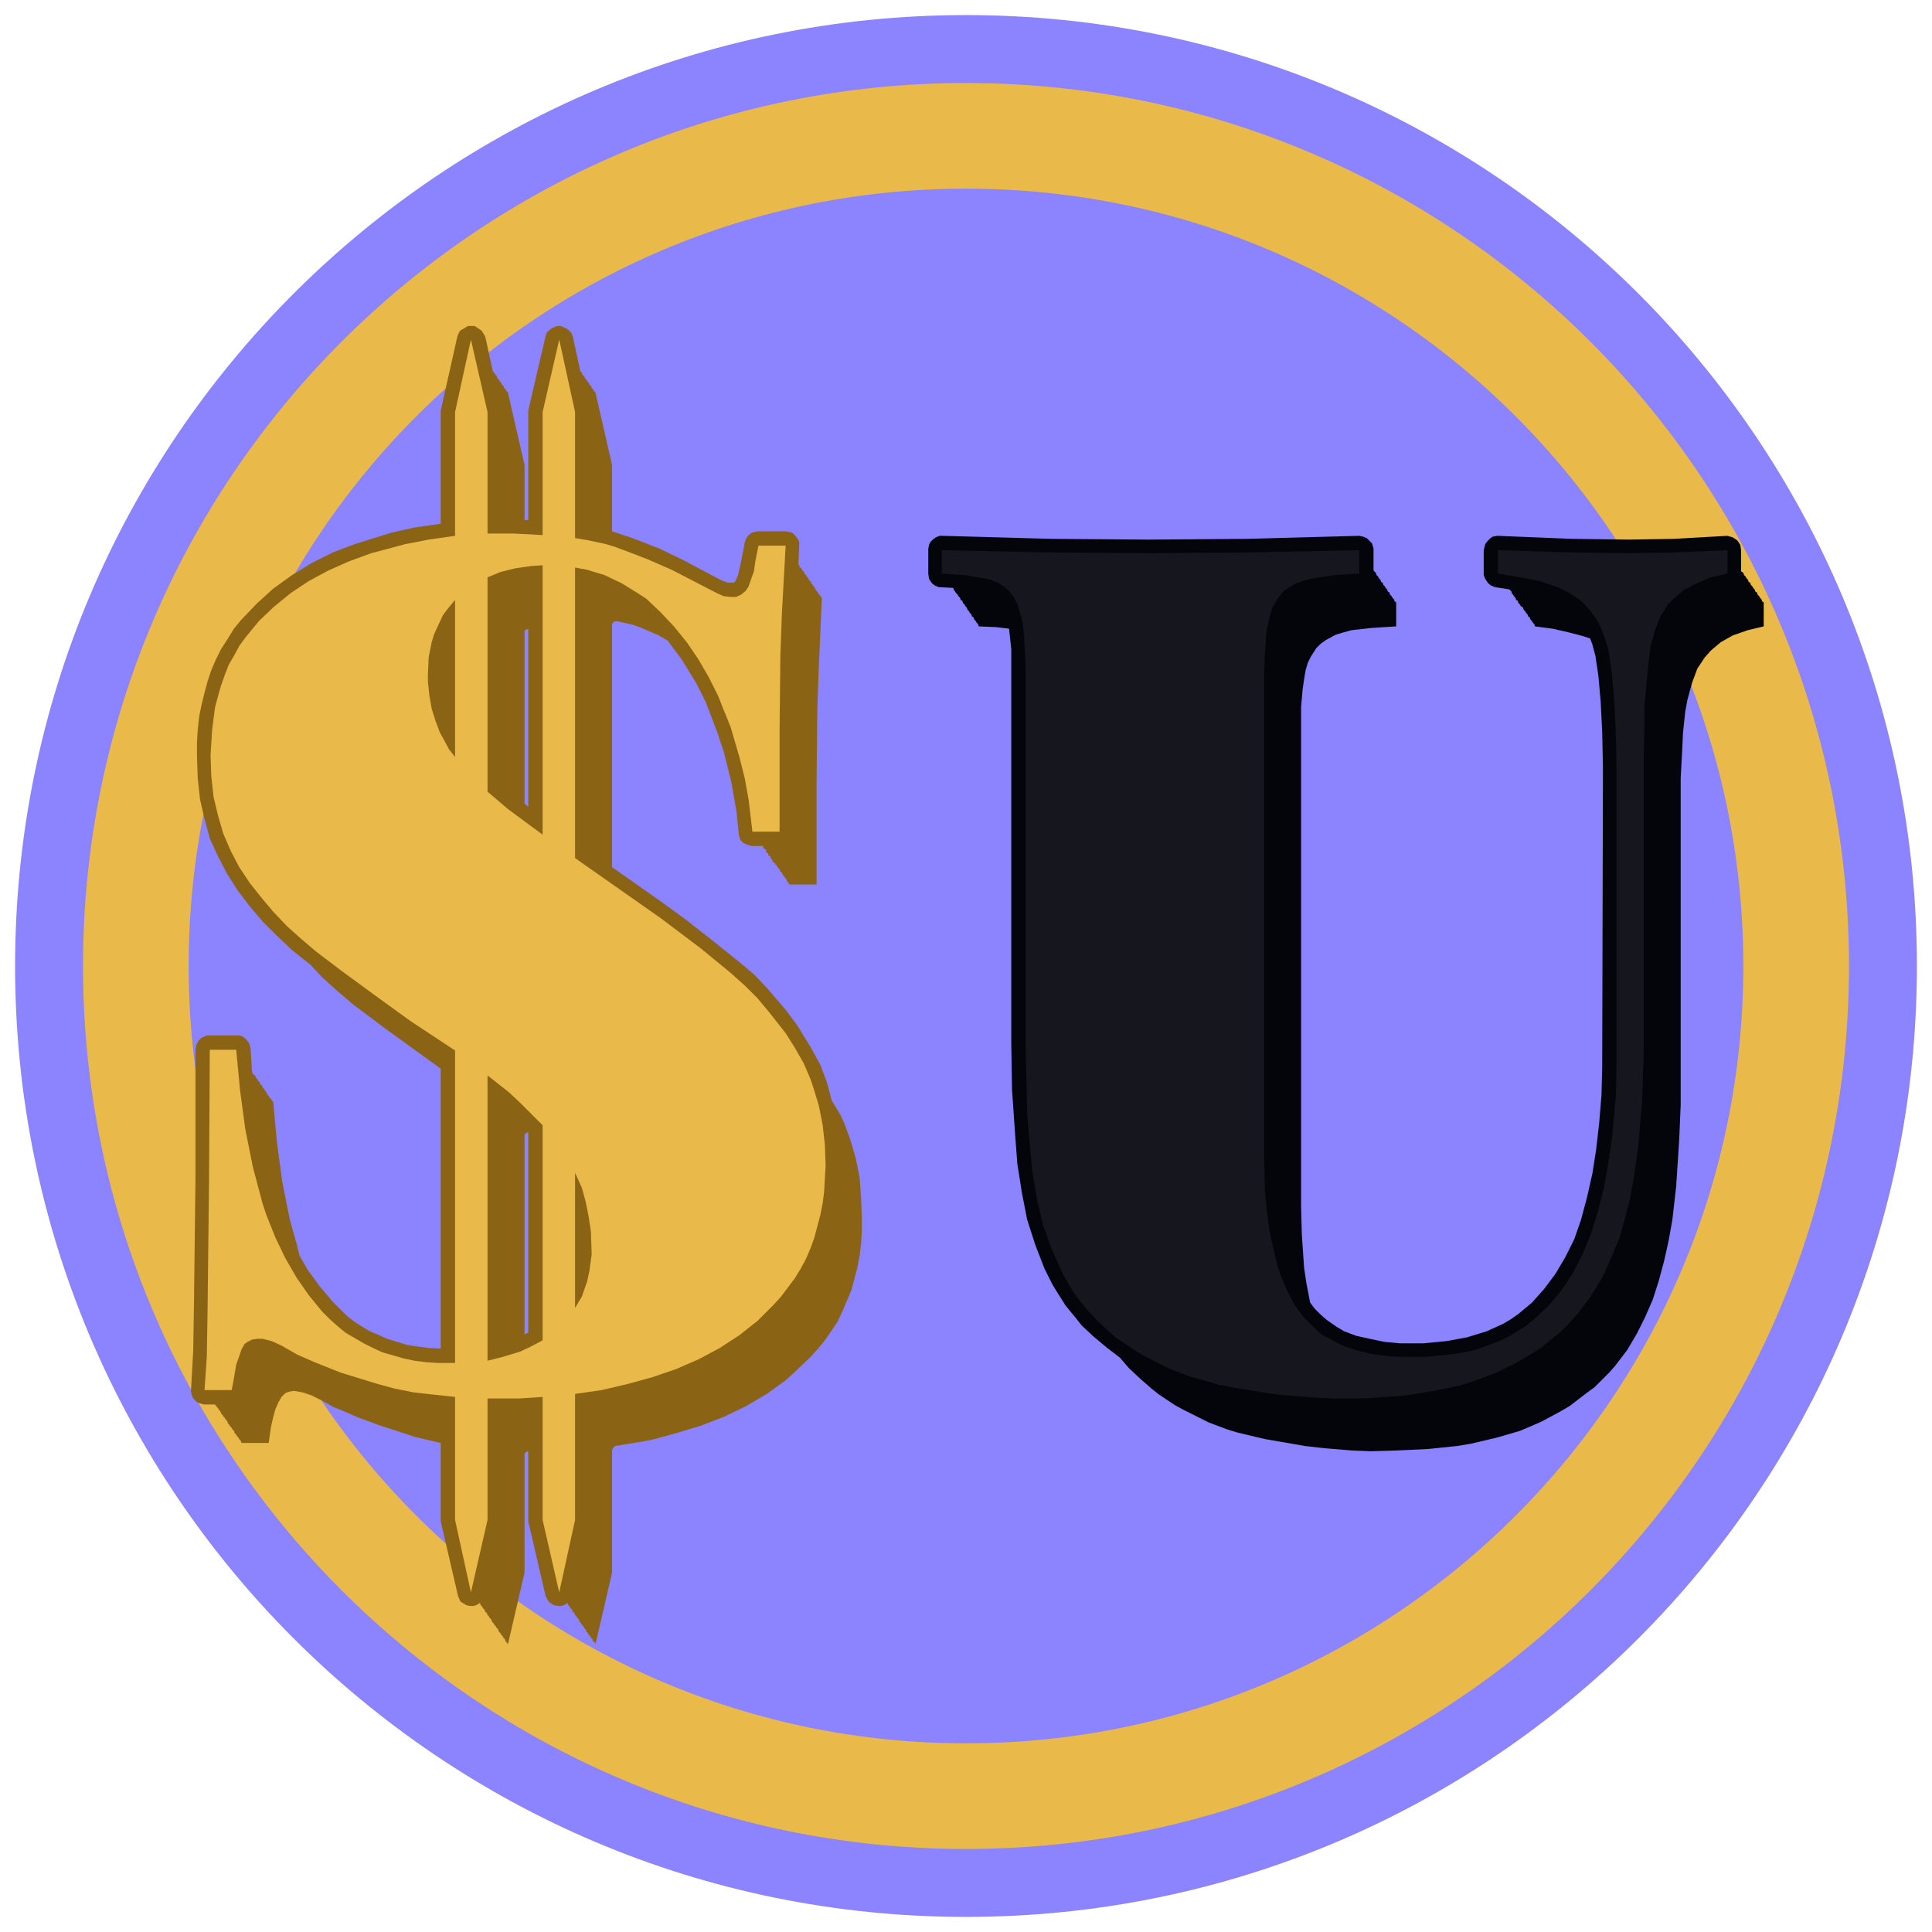
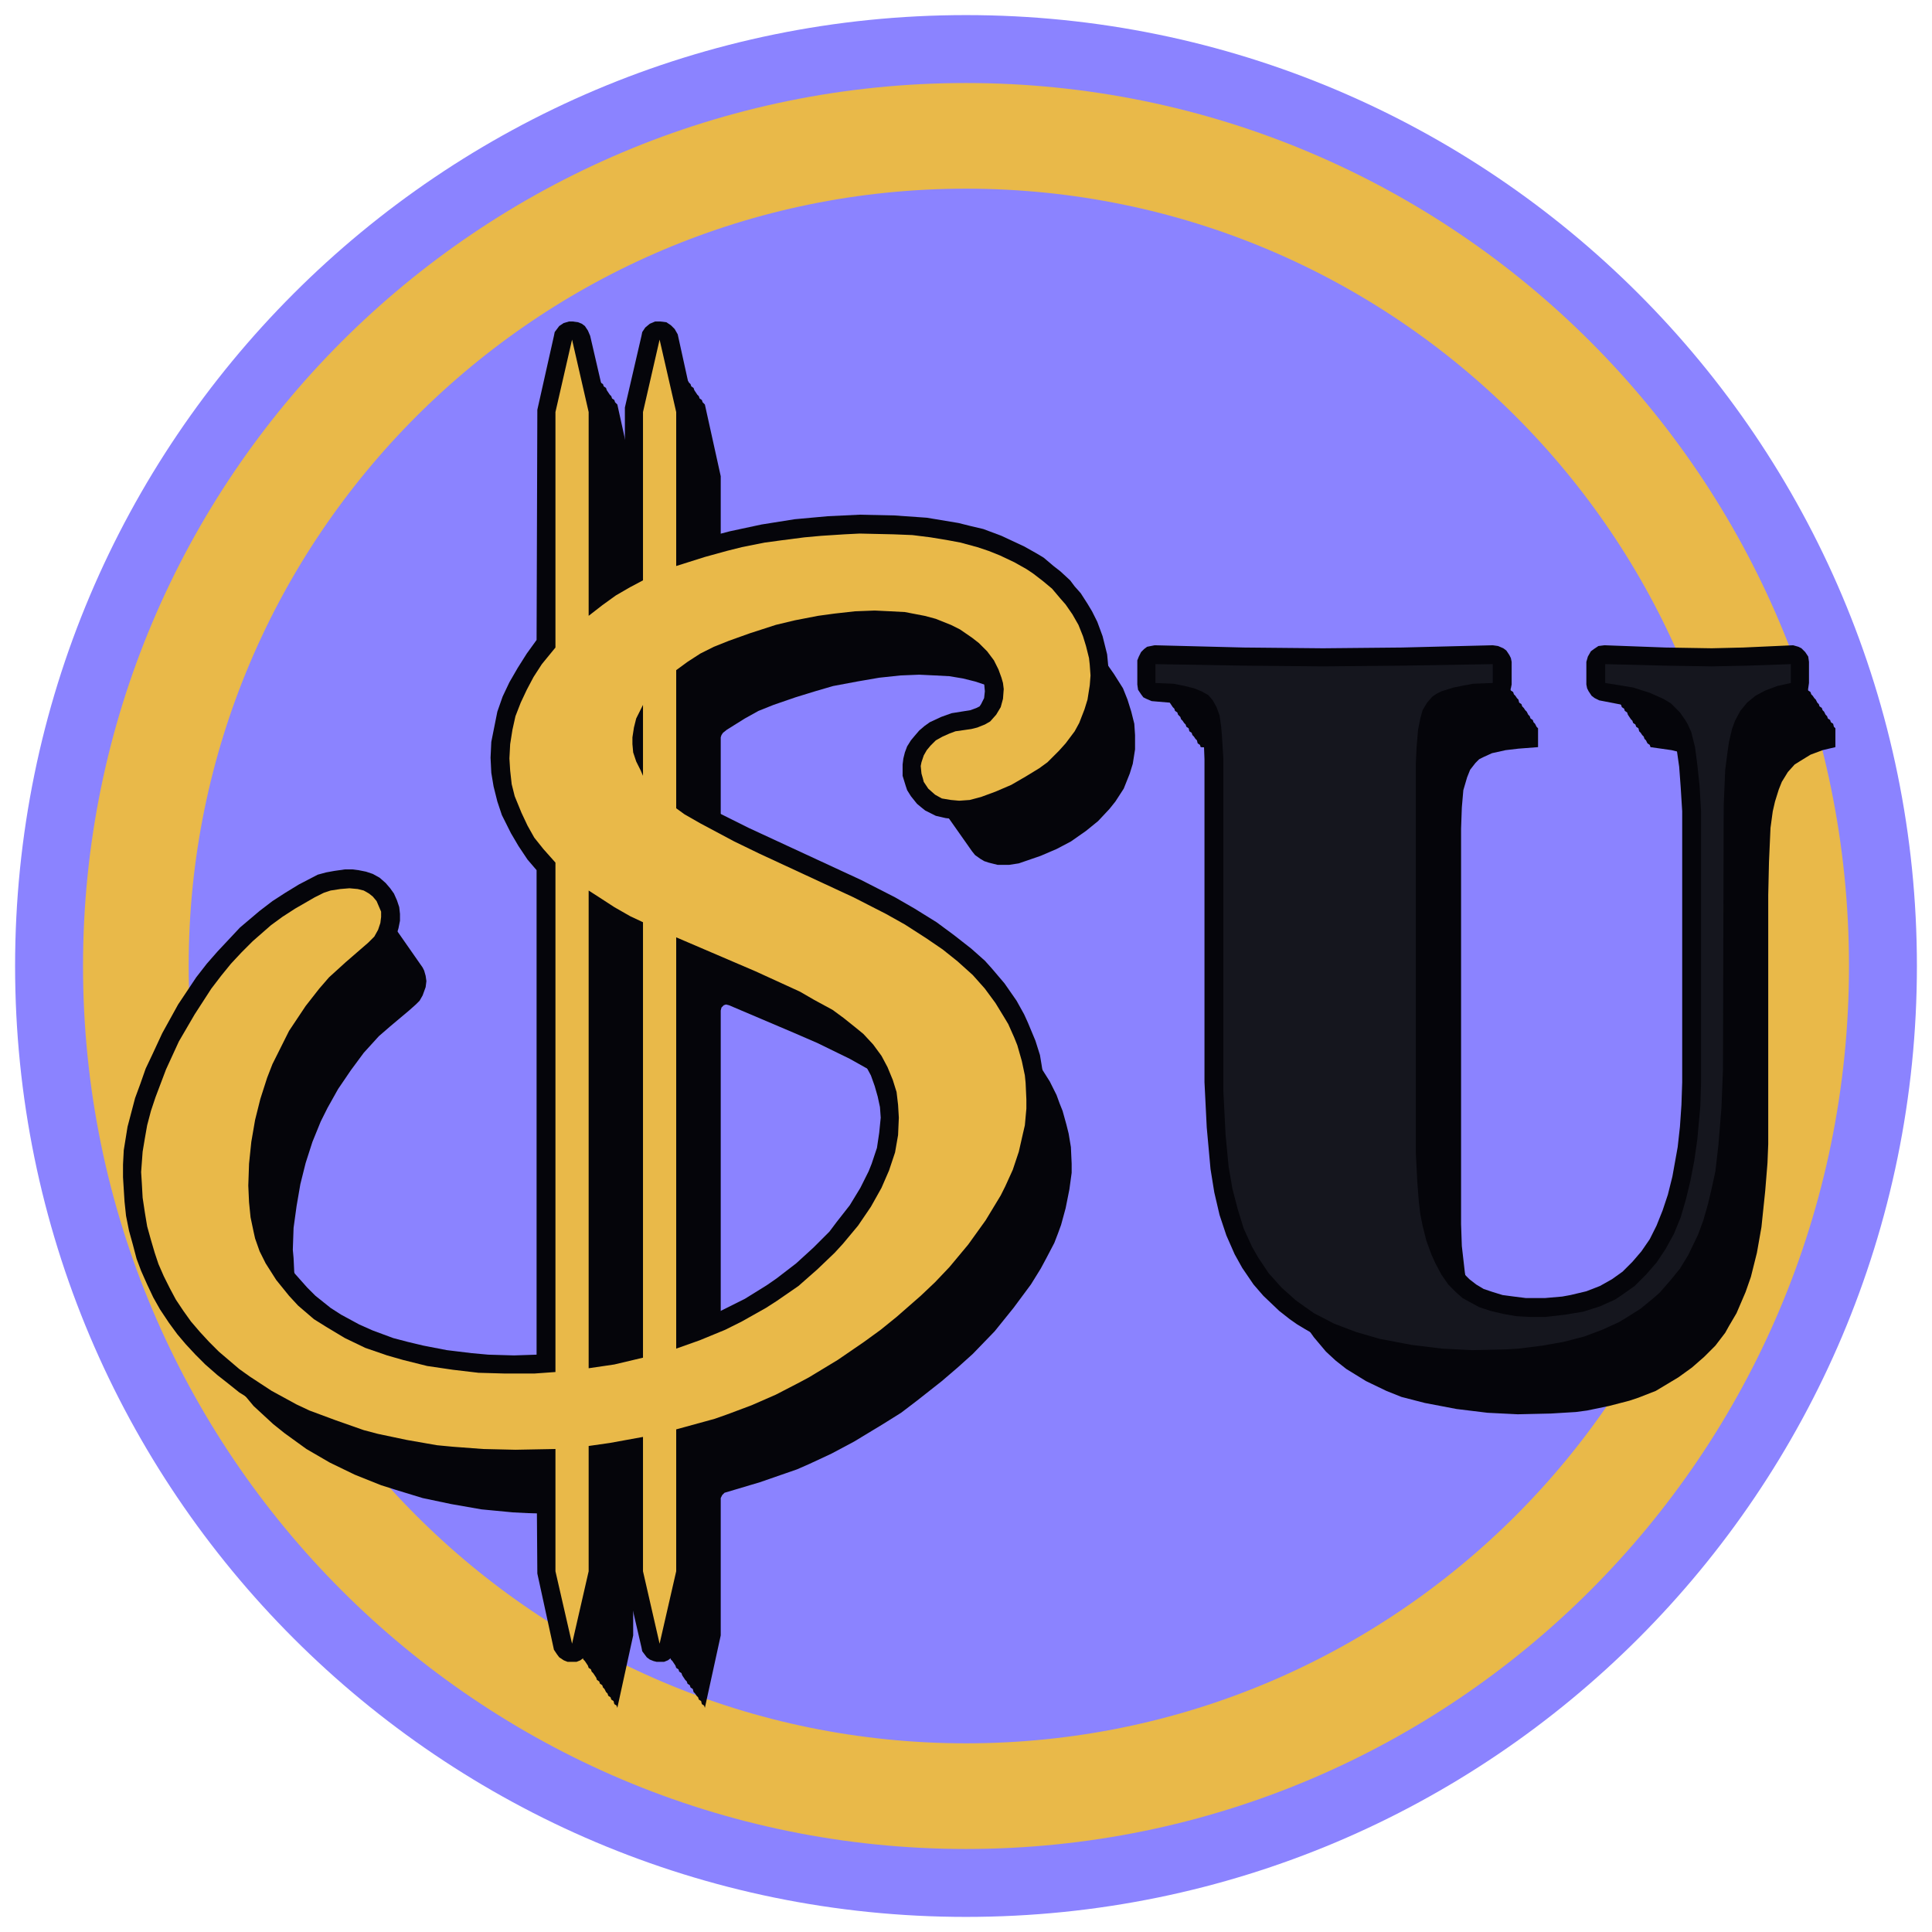
<svg xmlns="http://www.w3.org/2000/svg" viewBox="0 0 256 256" width="256" height="256">
  <circle cx="128" cy="128" r="126" fill="#8B83FF" />
  <circle cx="128" cy="128" r="110" fill="none" stroke="#E9B949" stroke-width="14" />
-   <path d="M58.4 69.4L58.4 54.4L60.6 44.6L60.8 44.1L61.0 43.8L61.5 43.5L62.0 43.2L62.3 43.2L62.9 43.2L63.2 43.4L63.8 43.8L64.0 44.1L64.3 44.6L65.3 49.2L65.5 49.4L65.6 49.6L65.8 49.8L65.9 50.1L66.1 50.3L66.2 50.5L66.4 50.7L66.5 51.0L66.7 51.1L66.8 51.4L67.0 51.6L67.1 51.8L67.3 52.0L69.5 61.6L69.5 68.9L70.0 68.9L70.0 54.4L72.3 44.5L72.5 44.0L73.1 43.5L73.8 43.2L74.3 43.2L75.0 43.5L75.3 43.7L75.7 44.1L75.9 44.6L76.9 49.2L77.1 49.4L77.2 49.7L77.4 49.8L77.5 50.1L77.7 50.3L77.8 50.5L78.0 50.7L78.1 51.0L78.3 51.1L78.4 51.4L78.6 51.6L78.7 51.8L78.9 52.0L81.1 61.6L81.1 70.4L83.8 71.3L87.4 72.7L90.5 74.2L95.6 76.9L96.4 77.2L97.0 77.2L97.2 77.2L97.4 77.1L97.8 76.2L98.2 74.4L98.7 71.8L98.9 71.3L99.2 70.9L99.6 70.6L100.3 70.4L104.1 70.4L104.6 70.5L105.0 70.6L105.4 71.0L105.7 71.4L105.9 71.8L105.9 72.3L105.8 74.8L105.9 74.9L106.0 75.2L106.2 75.3L106.3 75.6L106.5 75.7L106.6 76.0L106.8 76.2L106.9 76.4L107.1 76.6L107.2 76.9L107.4 77.0L107.5 77.3L107.7 77.5L107.8 77.7L108.0 77.9L108.1 78.2L108.3 78.4L108.4 78.6L108.6 78.8L108.7 79.0L108.9 79.2L108.5 88.4L108.3 93.9L108.2 103.7L108.2 117.2L104.6 117.2L104.5 117.0L104.3 116.8L104.2 116.5L104.0 116.3L103.9 116.1L103.7 115.9L103.6 115.6L103.4 115.5L103.3 115.2L103.1 115.0L103.0 114.8L102.8 114.6L102.6 114.3L102.4 114.2L102.3 113.9L102.1 113.7L102.1 113.5L101.8 113.3L101.8 113.1L101.5 112.9L101.5 112.6L101.2 112.4L101.1 112.1L99.7 112.1L99.2 112.0L98.5 111.7L98.1 111.3L97.9 110.6L97.6 107.6L96.9 103.6L95.9 99.6L95.0 96.9L93.5 93.0L92.3 90.6L90.9 88.3L90.2 87.2L88.7 85.2L88.5 84.9L87.3 84.2L85.0 83.2L83.9 82.8L82.6 82.5L81.7 82.3L81.3 82.4L81.1 82.7L81.1 114.9L87.5 119.4L90.8 121.8L94.0 124.3L98.0 127.5L100.0 129.2L101.7 131.0L104.1 133.8L105.6 135.8L107.5 138.9L108.7 141.1L109.6 143.5L110.2 145.8L111.4 147.8L111.9 148.9L112.7 151.1L113.4 153.5L113.9 156.0L114.1 158.7L114.2 161.4L114.2 163.1L114.1 164.8L113.9 166.4L113.6 168.0L113.2 169.5L112.8 171.0L112.2 172.4L111.6 173.8L111.0 175.1L110.2 176.3L109.3 177.6L108.4 178.7L107.4 179.8L105.2 181.9L104.1 182.9L101.6 184.7L98.9 186.3L96.0 187.7L92.9 188.9L89.6 189.9L86.3 190.8L84.6 191.1L81.5 191.6L81.2 191.9L81.1 192.2L81.1 208.4L78.9 217.9L78.9 217.7L78.6 217.5L78.5 217.2L78.3 217.0L78.2 216.8L78.0 216.6L77.9 216.4L77.7 216.2L77.6 215.9L77.4 215.7L77.3 215.5L77.1 215.3L77.0 215.1L76.8 214.9L76.7 214.6L76.5 214.4L76.4 214.2L76.2 214.0L76.1 213.7L75.9 213.6L75.8 213.3L75.6 213.1L75.5 212.9L75.3 212.7L75.2 212.4L74.7 212.7L74.3 212.8L74.0 212.8L73.4 212.7L72.9 212.4L72.7 212.2L72.3 211.5L70.0 201.6L70.0 192.3L69.7 192.4L69.5 192.6L69.5 192.8L69.5 208.4L67.3 217.9L67.2 217.7L67.0 217.5L66.9 217.2L66.7 217.0L66.6 216.8L66.4 216.6L66.3 216.4L66.1 216.2L66.0 215.9L65.8 215.7L65.7 215.5L65.5 215.3L65.4 215.1L65.2 214.9L65.1 214.6L64.9 214.4L64.8 214.2L64.6 214.0L64.5 213.7L64.3 213.6L64.2 213.3L64.0 213.1L63.9 212.9L63.7 212.7L63.6 212.4L63.1 212.7L62.7 212.8L62.3 212.8L61.8 212.7L61.3 212.4L61.0 212.2L60.7 211.5L58.4 201.6L58.4 191.2L55.0 190.4L50.1 188.8L47.4 187.8L45.1 186.8L44.3 186.5L42.7 185.6L41.3 184.9L40.1 184.5L39.0 184.3L38.3 184.4L37.8 184.6L37.3 185.1L36.9 185.8L36.5 186.7L36.2 187.8L35.9 189.1L35.6 191.2L32.0 191.2L31.9 190.9L31.7 190.7L31.6 190.5L31.4 190.3L31.3 190.1L31.1 189.9L31.0 189.6L30.8 189.4L30.7 189.2L30.5 189.0L30.4 188.8L30.2 188.6L30.1 188.3L29.9 188.1L29.8 187.9L29.6 187.7L29.5 187.5L29.3 187.3L29.2 187.0L29.0 186.8L28.9 186.6L28.7 186.4L28.5 186.1L27.0 186.1L26.3 185.9L26.0 185.7L25.6 185.3L25.4 184.8L25.3 184.4L25.6 179.0L25.7 172.9L25.9 156.3L25.9 139.1L26.0 138.5L26.3 137.9L26.7 137.5L27.4 137.2L31.7 137.2L32.1 137.3L32.5 137.6L33.0 138.2L33.2 138.9L33.4 142.1L33.6 142.4L33.8 142.5L33.9 142.8L34.1 143.0L34.2 143.2L34.4 143.4L34.5 143.7L34.7 143.8L34.8 144.1L35.0 144.3L35.1 144.5L35.3 144.7L35.4 145.0L35.6 145.2L35.7 145.4L35.9 145.6L36.0 145.8L36.2 146.0L36.7 151.4L37.4 156.6L38.4 161.6L39.3 164.8L39.7 166.4L40.1 167.1L40.8 168.3L42.4 170.5L44.1 172.5L45.9 174.3L46.9 175.1L48.0 175.8L49.0 176.4L50.2 176.9L51.3 177.4L52.6 177.8L53.9 178.2L55.2 178.4L56.7 178.6L58.4 178.7L58.4 141.6L51.2 136.4L46.8 133.1L44.8 131.4L42.8 129.6L41.1 127.8L38.7 125.9L36.7 124.0L34.8 122.1L33.1 120.1L31.5 118.0L30.1 115.8L28.9 113.5L27.8 111.1L27.1 108.5L26.5 105.9L26.2 103.1L26.1 100.2L26.1 98.4L26.2 96.7L26.4 94.9L26.7 93.4L27.1 91.8L27.5 90.3L28.0 88.8L28.6 87.4L29.3 86.0L30.2 84.6L31.0 83.3L31.9 82.2L34.0 80.0L36.2 78.0L38.7 76.2L41.3 74.6L44.1 73.2L47.0 72.1L50.2 71.1L51.8 70.6L54.9 69.9ZM70.0 106.9L70.0 83.3L69.6 83.5L69.5 83.6L69.5 83.9L69.5 106.5ZM70.0 176.6L70.0 150.0L69.8 150.1L69.6 150.2L69.5 150.4L69.5 150.6L69.5 176.8Z" fill="#8A6414" />
-   <path d="M60.3 71.0L60.3 54.6L62.4 45.0L64.6 54.6L64.6 70.7L68.2 70.7L71.9 70.9L71.9 54.6L74.1 45.0L76.2 54.6L76.2 71.3L78.0 71.6L80.3 72.1L81.3 72.4L83.2 73.1L85.8 74.1L89.0 75.5L95.0 78.6L95.9 79.0L96.9 79.1L97.5 79.1L98.2 78.8L98.8 78.3L99.2 77.7L99.5 76.8L99.9 75.7L100.1 74.3L100.5 72.3L104.1 72.3L103.6 81.4L103.4 86.9L103.3 96.7L103.3 110.2L99.7 110.2L99.2 106.0L98.7 103.2L98.0 100.4L96.8 96.3L95.7 93.6L95.2 92.3L93.9 89.7L92.5 87.3L91.0 85.1L89.3 83.0L87.5 81.1L85.6 79.3L84.5 78.6L82.4 77.3L80.1 76.2L77.8 75.5L76.2 75.2L76.2 113.7L87.6 121.7L92.9 125.7L96.8 128.9L98.7 130.6L100.4 132.3L101.9 134.1L104.1 136.9L105.3 138.8L106.5 140.9L107.4 143.0L107.8 144.2L108.5 146.5L109.0 149.0L109.3 151.7L109.4 154.5L109.3 156.2L109.2 157.9L109.0 159.5L108.7 161.0L108.3 162.5L107.9 164.0L107.4 165.4L106.8 166.8L106.1 168.1L105.3 169.4L104.4 170.6L103.5 171.8L102.5 172.9L100.4 175.0L98.0 176.9L95.4 178.6L92.6 180.1L89.6 181.4L86.4 182.5L83.1 183.4L79.7 184.2L76.2 184.7L76.2 201.4L74.1 211.0L71.9 201.4L71.9 185.1L68.9 185.3L64.6 185.3L64.6 201.4L62.4 211.0L60.3 201.4L60.3 185.1L57.5 184.8L54.8 184.5L52.3 184.0L50.1 183.4L45.2 181.9L41.7 180.5L39.4 179.5L37.3 178.3L36.0 177.7L34.8 177.4L34.1 177.4L33.4 177.5L32.8 177.8L32.4 178.1L32.0 178.8L31.7 179.7L31.3 180.8L31.0 182.6L30.7 184.2L27.1 184.2L27.4 179.8L27.5 173.9L27.7 156.3L27.8 139.1L31.3 139.1L31.8 144.4L32.5 149.6L33.5 154.6L34.8 159.5L35.3 161.0L36.5 164.0L37.8 166.7L39.3 169.3L40.9 171.6L42.7 173.8L43.7 174.8L44.7 175.7L45.8 176.6L47.0 177.3L48.2 178.0L49.4 178.6L50.7 179.2L52.1 179.6L53.5 180.0L54.9 180.3L56.5 180.5L58.0 180.6L60.3 180.6L60.3 139.2L54.4 135.3L49.7 131.9L45.2 128.6L41.9 126.1L39.9 124.4L38.0 122.7L36.2 120.8L34.6 118.9L33.1 117.0L31.7 114.9L30.6 112.8L29.6 110.5L28.9 108.1L28.3 105.6L28.0 102.9L27.9 100.1L28.1 96.8L28.3 95.2L28.5 93.7L28.9 92.2L29.3 90.8L29.8 89.4L30.3 88.1L31.0 86.9L31.7 85.6L32.5 84.5L34.3 82.3L36.3 80.4L38.5 78.6L40.9 77.0L43.5 75.6L46.2 74.4L49.2 73.3L50.7 72.9L53.7 72.1L56.8 71.5ZM60.3 100.3L60.3 79.5L59.3 80.7L58.7 81.5L57.9 83.2L57.5 84.1L57.2 85.1L56.8 87.1L56.7 89.4L56.7 90.3L56.9 92.2L57.2 93.9L57.7 95.5L58.3 97.1L58.7 97.8L59.5 99.3ZM64.6 142.5L64.6 180.3L66.6 179.8L68.9 179.1L70.2 178.5L71.9 177.6L71.9 149.1L70.5 147.7L69.0 146.2L67.4 144.7ZM64.6 76.5L64.6 104.9L67.3 107.2L71.9 110.6L71.9 74.9L70.4 75.0L68.3 75.3L66.3 75.8ZM76.2 155.4L76.2 173.3L77.1 171.8L77.8 169.8L78.1 168.4L78.4 166.2L78.3 163.2L78.0 161.2L77.6 159.2L77.1 157.4Z" fill="#E9B949" />
-   <path d="M230.7 72.9L230.7 75.7L231.0 75.9L231.1 76.2L231.3 76.4L231.4 76.6L231.6 76.8L231.7 77.1L231.9 77.2L232.0 77.5L232.2 77.7L232.3 77.9L232.5 78.1L232.6 78.4L232.8 78.5L232.9 78.8L233.1 79.0L233.2 79.2L233.4 79.4L233.5 79.7L233.7 79.8L233.7 83.0L231.6 83.5L229.6 84.2L228.0 85.1L226.7 86.2L225.9 87.1L224.9 88.6L224.2 90.5L223.6 92.7L223.3 94.3L223.0 97.2L222.9 99.4L222.7 103.1L222.7 107.3L222.7 146.4L222.5 151.1L222.1 157.2L221.6 161.6L221.1 164.4L220.5 167.1L219.8 169.7L219.0 172.2L218.0 174.5L216.9 176.7L215.6 178.9L214.0 181.0L213.2 181.9L211.3 183.8L210.2 184.6L208.0 186.3L206.8 187.0L204.2 188.4L201.4 189.6L198.3 190.5L194.9 191.3L193.1 191.6L189.2 192.0L185.0 192.2L181.6 192.3L179.2 192.2L175.5 191.9L172.9 191.6L167.7 190.7L166.4 190.4L163.9 189.8L162.6 189.4L160.2 188.5L159.0 187.9L156.8 186.8L155.7 186.2L153.6 184.8L152.7 184.1L151.1 182.7L149.6 181.3L148.4 179.9L146.7 178.6L144.9 177.1L143.3 175.6L142.6 174.7L141.2 173.0L140.0 171.1L139.4 170.1L138.4 168.1L137.2 165.0L136.1 161.6L135.4 158.0L134.8 154.2L134.5 150.2L134.1 144.4L134.0 138.3L134.0 88.5L134.0 86.0L133.7 83.3L132.0 83.1L129.7 83.0L129.6 82.7L129.4 82.5L129.3 82.3L129.1 82.1L129.0 81.8L128.8 81.7L128.7 81.4L128.5 81.2L128.4 81.0L128.2 80.8L128.1 80.5L127.9 80.3L127.8 80.1L127.6 79.9L127.5 79.6L127.3 79.5L127.2 79.2L127.0 79.0L126.9 78.8L126.7 78.6L126.5 78.3L126.4 78.2L126.3 77.9L124.4 77.8L123.9 77.6L123.5 77.3L123.1 76.7L123.0 76.0L123.0 72.7L123.1 72.2L123.3 71.8L123.6 71.5L124.0 71.2L124.5 71.0L124.9 71.0L139.3 71.4L152.2 71.5L165.3 71.4L180.1 71.0L180.6 71.1L181.1 71.3L181.5 71.7L181.8 72.0L182.0 72.7L182.0 75.6L182.3 75.9L182.4 76.2L182.6 76.4L182.7 76.6L182.9 76.8L183.0 77.1L183.2 77.2L183.3 77.5L183.5 77.7L183.6 77.9L183.8 78.1L183.9 78.4L184.1 78.5L184.2 78.8L184.4 79.0L184.5 79.2L184.7 79.4L184.8 79.7L185.0 79.8L185.0 83.0L181.8 83.2L179.1 83.5L178.0 83.8L177.0 84.1L175.7 84.8L175.0 85.3L174.4 85.9L173.7 87.0L173.3 87.8L173.0 88.8L172.8 90.0L172.6 91.4L172.4 93.7L172.4 96.4L172.4 159.9L172.5 163.6L172.8 168.0L173.1 170.0L173.6 172.6L174.2 173.4L175.0 174.2L175.8 174.9L177.1 175.8L178.1 176.4L179.7 177.0L181.5 177.4L183.4 177.8L185.5 178.0L187.0 178.0L188.6 178.0L191.7 177.7L194.4 177.2L197.0 176.4L198.1 175.9L199.2 175.4L200.2 174.8L201.2 174.1L203.0 172.6L204.6 170.8L206.1 168.8L207.4 166.6L208.6 164.2L209.5 161.6L210.3 158.6L211.0 155.5L211.5 152.3L211.9 148.8L212.2 145.2L212.3 141.5L212.4 101.7L212.3 97.0L212.1 93.0L211.8 89.6L211.4 86.9L211.0 85.4L210.7 84.6L209.8 84.3L207.9 83.8L205.7 83.3L203.4 83.0L203.3 82.7L203.1 82.5L203.0 82.3L202.8 82.1L202.7 81.8L202.5 81.7L202.4 81.4L202.2 81.2L202.1 81.0L201.9 80.8L201.8 80.5L201.5 80.3L201.4 80.1L201.2 79.9L201.1 79.6L200.9 79.5L200.8 79.2L200.6 79.0L200.5 78.8L200.3 78.6L200.3 78.4L200.0 78.1L198.1 77.8L197.6 77.6L197.2 77.3L196.8 76.7L196.6 76.2L196.6 72.9L196.8 72.1L197.1 71.7L197.5 71.3L197.8 71.1L198.4 71.0L208.3 71.4L215.9 71.5L221.8 71.4L228.9 71.0L229.6 71.2L230.2 71.6L230.6 72.2Z" fill="#04050A" />
-   <path d="M228.9 76.0L226.7 76.5L224.8 77.3L223.1 78.2L221.8 79.3L221.0 80.1L220.0 81.7L219.3 83.5L218.7 85.7L218.5 87.3L218.2 90.2L217.9 93.6L217.9 96.1L217.8 100.3L217.8 139.4L217.6 145.7L217.1 151.7L216.5 156.0L216.0 158.8L215.3 161.5L214.6 164.0L213.6 166.4L212.6 168.7L212.0 169.8L210.7 171.9L209.1 174.0L207.4 175.9L206.4 176.8L204.3 178.5L203.1 179.3L200.7 180.7L198.0 182.0L195.0 183.1L193.4 183.6L190.0 184.3L186.3 184.9L182.3 185.2L180.1 185.3L176.7 185.3L174.3 185.2L171.8 185.0L169.3 184.8L166.8 184.4L164.2 184.0L161.5 183.5L160.2 183.1L157.7 182.4L155.3 181.5L154.2 181.0L151.9 179.8L150.8 179.2L148.7 177.8L147.8 177.2L147.0 176.5L145.4 175.0L144.0 173.5L142.7 171.9L142.1 171.0L141.1 169.3L140.6 168.3L139.3 165.4L138.2 162.3L137.4 158.9L136.8 155.3L136.3 150.0L136.1 147.3L136.0 142.9L135.9 138.3L135.9 88.4L135.7 84.4L135.5 82.4L135.2 81.4L134.8 80.0L134.2 78.9L133.4 78.0L132.4 77.3L131.2 76.8L129.6 76.5L127.8 76.2L124.8 76.0L124.8 72.9L139.2 73.2L152.2 73.3L165.3 73.2L180.1 72.9L180.1 76.0L176.9 76.2L175.5 76.4L173.6 76.7L172.6 77.0L171.7 77.3L170.9 77.8L170.1 78.3L169.3 79.3L168.6 80.5L168.2 81.9L167.8 83.7L167.6 86.7L167.5 89.4L167.5 152.9L167.6 157.7L167.8 159.9L168.2 163.0L168.6 164.9L169.2 167.4L169.7 169.0L170.6 171.1L171.6 173.0L172.8 174.6L173.7 175.5L175.1 176.8L176.2 177.4L177.9 178.3L179.7 178.9L181.7 179.4L183.9 179.7L186.2 179.8L188.7 179.8L191.9 179.5L193.4 179.3L194.9 179.0L196.3 178.6L197.6 178.1L198.9 177.6L200.1 177.0L201.2 176.3L202.3 175.6L203.3 174.8L205.2 173.0L206.9 171.0L208.4 168.7L209.7 166.2L210.8 163.5L211.7 160.6L212.5 157.5L213.1 154.2L213.6 150.8L214.1 145.3L214.2 141.5L214.2 101.7L214.1 97.0L213.9 92.9L213.6 89.4L213.2 86.5L213.0 85.7L212.5 84.1L211.9 82.7L211.5 82.0L210.7 80.9L209.8 79.9L209.2 79.4L208.0 78.6L206.6 77.9L205.8 77.6L204.0 77.0L202.0 76.6L198.5 76.0L198.5 72.9L208.2 73.2L215.9 73.3L221.9 73.2L228.9 72.9Z" fill="#15161E" />
+   <path d="M56.0 128.2L56.2 128.6L56.4 129.3L56.5 130.0L56.4 130.8L56.0 131.9L55.6 132.6L55.1 133.1L54.2 133.9L51.7 136.0L50.2 137.3L48.2 139.5L46.5 141.8L44.8 144.3L43.4 146.8L42.5 148.6L41.4 151.3L40.5 154.1L39.8 156.9L39.3 159.8L38.9 162.7L38.8 165.6L38.9 166.7L39.0 168.8L39.3 170.8L39.8 172.6L40.1 173.5L40.3 174.0L42.0 175.3L43.5 176.4L46.0 177.8L47.9 178.7L49.7 179.5L51.7 180.2L53.7 180.7L55.9 181.3L58.1 181.7L61.5 182.2L63.8 182.4L66.1 182.5L68.5 182.6L71.2 182.5L73.4 182.4L73.8 182.1L73.9 181.9L74.0 181.7L74.0 115.6L73.9 115.3L70.7 110.7L69.9 109.2L69.2 107.6L68.6 105.9L68.2 104.3L67.9 102.6L67.9 101.0L68.0 99.1L68.3 97.3L68.7 95.4L69.4 93.6L70.2 91.9L71.1 90.2L72.2 88.5L73.9 86.4L74.0 86.1L74.0 55.1L76.2 45.6L76.3 45.9L76.5 46.1L76.7 46.4L76.9 46.6L77.0 47.0L77.3 47.2L77.4 47.5L77.7 47.7L77.8 48.0L78.0 48.2L78.1 48.5L78.4 48.8L78.5 49.1L78.8 49.3L78.9 49.6L79.1 49.8L79.3 50.1L79.5 50.4L79.6 50.7L79.9 50.9L80.0 51.2L80.3 51.4L80.4 51.7L80.6 52.0L80.8 52.3L81.0 52.5L81.1 52.8L81.4 53.0L81.5 53.3L81.8 53.6L83.9 63.1L83.9 77.1L84.0 77.4L84.2 77.7L84.7 77.8L85.0 77.7L85.4 77.4L85.6 77.0L85.6 55.1L87.8 45.6L87.9 45.8L88.2 46.1L88.3 46.4L88.5 46.6L88.6 47.0L88.9 47.2L89.0 47.5L89.3 47.7L89.4 48.0L89.6 48.2L89.8 48.5L90.0 48.8L90.1 49.1L90.4 49.3L90.5 49.6L90.8 49.8L90.9 50.1L91.1 50.4L91.3 50.7L91.5 50.9L91.6 51.2L91.9 51.4L92.0 51.7L92.2 52.0L92.4 52.3L92.6 52.5L92.7 52.8L93.0 53.0L93.1 53.3L93.4 53.6L95.5 63.1L95.5 72.9L95.6 73.2L95.9 73.5L96.1 73.6L96.4 73.6L98.7 73.1L101.7 72.5L103.9 72.1L107.0 71.7L111.2 71.3L115.4 71.2L117.9 71.3L120.4 71.4L124.5 71.8L126.8 72.2L128.4 72.6L129.9 73.0L131.4 73.5L133.6 74.4L134.9 75.1L136.5 76.0L137.8 76.9L138.6 77.5L140.4 79.2L141.5 80.6L147.6 89.3L148.8 91.2L149.4 92.7L149.9 94.3L150.3 95.9L150.4 97.4L150.4 99.3L150.1 101.2L149.7 102.5L149.3 103.5L148.9 104.5L147.8 106.2L147.0 107.2L145.5 108.8L143.9 110.1L141.9 111.5L140.0 112.5L137.9 113.4L135.0 114.4L133.7 114.6L132.2 114.6L131.0 114.3L130.4 114.1L129.9 113.8L129.2 113.3L128.8 112.8L123.1 104.7L122.6 103.7L122.4 102.7L122.4 102.1L122.5 101.6L122.8 100.6L123.5 99.6L124.4 98.7L125.4 98.0L126.5 97.6L127.5 97.4L129.5 97.0L130.6 96.7L131.6 96.1L132.4 95.3L132.7 94.7L133.1 93.9L133.3 93.1L133.3 92.3L133.2 92.1L133.0 91.9L131.3 91.0L129.2 90.3L127.6 89.9L125.8 89.6L123.9 89.5L121.8 89.4L119.3 89.5L116.5 89.8L113.6 90.3L110.4 90.9L108.0 91.6L105.4 92.4L102.5 93.4L100.5 94.2L98.7 95.2L96.3 96.7L95.8 97.1L95.6 97.4L95.5 97.7L95.5 110.5L95.6 110.8L95.7 111.0L96.1 111.3L99.2 112.9L113.4 119.4L117.8 121.7L121.1 123.5L124.1 125.5L126.4 127.2L128.3 128.9L130.1 130.6L131.6 132.5L137.9 141.4L139.1 143.3L140.0 145.1L140.4 146.2L140.8 147.2L141.3 149.0L141.6 150.2L141.9 152.0L142.0 154.2L142.0 155.4L141.7 157.6L141.2 160.1L140.6 162.3L140.2 163.4L139.7 164.7L138.6 166.8L137.9 168.1L136.6 170.2L134.3 173.3L131.8 176.4L128.9 179.4L126.9 181.2L124.8 183.0L121.5 185.6L119.4 187.2L117.0 188.7L113.2 191.0L110.2 192.6L107.2 194.0L105.6 194.7L100.7 196.4L96.0 197.8L95.7 198.1L95.5 198.5L95.5 216.7L93.4 226.3L93.3 226.0L93.0 225.8L92.9 225.4L92.6 225.2L92.5 224.9L92.3 224.7L92.1 224.4L91.9 224.2L91.8 223.8L91.5 223.6L91.4 223.3L91.1 223.1L91.0 222.8L90.8 222.6L90.6 222.3L90.4 222.0L90.3 221.7L90.0 221.5L89.9 221.2L89.6 221.0L89.5 220.7L89.3 220.4L89.1 220.1L88.9 219.9L88.8 219.6L88.5 219.4L88.4 219.1L88.2 218.8L88.0 218.5L87.8 218.3L85.6 208.8L85.6 200.7L85.5 200.4L85.3 200.1L84.9 200.0L84.4 200.1L84.1 200.3L83.9 200.7L83.9 216.7L81.8 226.3L81.7 226.0L81.4 225.8L81.3 225.4L81.0 225.2L80.9 224.9L80.6 224.7L80.5 224.4L80.3 224.2L80.1 223.8L79.9 223.6L79.8 223.3L79.5 223.1L79.4 222.8L79.1 222.6L79.0 222.3L78.8 222.0L78.6 221.7L78.4 221.5L78.3 221.2L78.0 221.0L77.9 220.7L77.7 220.4L77.5 220.1L77.3 219.9L77.2 219.6L76.9 219.4L76.8 219.1L76.5 218.8L76.4 218.5L76.2 218.3L74.0 208.8L74.0 201.4L73.9 201.1L73.8 200.8L73.5 200.7L73.3 200.6L70.0 200.5L68.0 200.4L63.8 200.0L59.8 199.3L56.0 198.5L52.4 197.4L50.5 196.8L47.0 195.4L43.7 193.8L40.6 192.0L37.7 189.9L36.2 188.7L33.6 186.3L32.6 185.1L31.4 183.8L30.4 182.4L24.7 174.2L23.8 172.9L22.8 171.2L22.1 169.7L21.5 168.2L20.8 166.4L20.3 164.6L19.9 162.9L19.5 161.1L19.3 159.4L19.1 157.4L19.1 155.8L19.2 154.1L19.4 152.3L19.7 150.5L20.2 148.6L20.7 146.7L21.7 144.0L22.4 142.1L23.6 139.5L24.6 137.6L26.1 135.0L27.3 133.1L29.0 130.6L30.4 129.0L32.4 126.7L34.0 125.2L36.2 123.2L37.9 121.9L39.5 120.8L41.2 119.9L43.4 118.8L44.6 118.4L46.3 118.2L47.5 118.3L48.6 118.6L49.1 118.8L49.6 119.2L50.0 119.6ZM95.5 133.9L95.5 176.0L95.6 176.3L95.7 176.5L96.0 176.7L96.3 176.7L96.6 176.7L98.6 175.7L101.8 173.8L103.3 172.9L106.1 170.9L107.5 169.8L109.9 167.7L111.0 166.5L113.1 164.1L115.0 161.7L115.8 160.4L117.1 158.0L118.2 155.6L118.6 154.4L119.2 152.1L119.5 149.8L119.5 148.1L119.4 147.0L119.3 145.8L119.0 144.7L118.8 144.3L117.3 143.1L115.1 141.7L112.6 140.3L108.3 138.2L105.3 136.9L96.6 133.2L96.2 133.1L95.9 133.2L95.6 133.5ZM83.9 127.9L83.9 179.9L84.0 180.2L84.1 180.5L84.4 180.6L84.7 180.7L85.1 180.6L85.4 180.5L85.6 180.2L85.6 179.9L85.6 128.0L85.6 127.7L85.4 127.5L85.0 127.2L84.7 127.2L84.4 127.2L84.2 127.3L84.0 127.6Z" fill="#05050A" />
+   <path d="M42.1 115.9L43.2 115.6L44.3 115.4L45.7 115.2L46.7 115.2L47.5 115.3L48.5 115.5L49.4 115.8L50.3 116.3L51.1 117.0L51.7 117.7L52.2 118.4L52.6 119.3L52.9 120.2L53.0 121.1L53.0 122.0L52.8 123.0L52.5 124.0L51.9 125.0L51.4 125.8L50.2 127.0L47.4 129.3L46.0 130.6L44.2 132.6L42.5 134.7L41.0 137.0L39.6 139.4L38.8 141.1L37.8 143.6L36.9 146.3L36.4 148.1L36.0 149.9L35.6 152.6L35.5 154.4L35.4 156.2L35.4 159.1L35.6 160.9L36.2 163.4L37.0 165.5L37.7 166.9L39.1 168.8L40.7 170.6L41.8 171.7L43.8 173.3L45.2 174.2L47.6 175.5L49.4 176.3L52.1 177.3L54.0 177.8L56.1 178.3L59.2 178.9L62.5 179.3L64.7 179.5L68.1 179.6L71.1 179.5L71.1 115.3L69.9 113.9L68.7 112.1L67.7 110.4L66.5 108.0L65.9 106.2L65.4 104.2L65.1 102.4L65.0 100.4L65.1 98.3L65.5 96.3L65.9 94.3L66.6 92.3L67.5 90.4L68.6 88.5L69.8 86.6L71.1 84.8L71.2 54.3L73.4 44.5L73.5 44.0L73.8 43.6L74.1 43.2L74.7 42.8L75.4 42.6L75.9 42.6L76.6 42.7L77.1 42.9L77.5 43.2L77.9 43.8L78.2 44.5L80.4 54.0L80.4 54.6L80.4 76.8L82.8 75.4L82.8 54.6L82.8 54.0L85.0 44.5L85.1 44.0L85.5 43.4L86.1 42.9L86.8 42.6L87.5 42.6L88.3 42.7L88.9 43.1L89.4 43.6L89.8 44.3L92.0 54.3L92.1 71.6L96.7 70.4L100.9 69.5L105.3 68.8L109.7 68.4L113.9 68.2L118.5 68.3L122.8 68.6L125.2 69.0L127.0 69.3L128.6 69.7L130.3 70.1L132.7 71.0L135.7 72.4L137.3 73.3L138.3 73.9L139.6 75.0L140.5 75.7L141.8 76.9L142.4 77.7L143.2 78.6L144.1 80.0L144.7 81.0L145.4 82.4L146.1 84.3L146.7 86.7L146.9 88.8L146.9 90.7L146.8 92.0L146.5 93.2L146.1 94.8L145.3 96.8L144.4 98.3L143.1 100.1L141.4 101.9L140.1 103.1L138.0 104.6L135.6 106.0L133.3 107.0L130.7 107.9L129.4 108.3L128.6 108.5L127.0 108.6L125.3 108.4L124.0 108.1L123.4 107.8L122.6 107.4L122.1 107.0L121.5 106.5L120.7 105.5L120.2 104.7L120.0 104.1L119.6 102.8L119.6 101.3L119.7 100.5L119.9 99.7L120.2 98.9L120.7 98.1L121.2 97.5L121.8 96.8L122.5 96.2L123.2 95.7L124.7 95.0L126.1 94.5L128.6 94.1L129.4 93.8L129.8 93.6L130.0 93.3L130.2 92.9L130.4 92.5L130.5 91.6L130.4 90.5L129.9 89.4L129.1 88.2L128.4 87.3L127.3 86.5L126.0 85.6L124.9 85.0L123.2 84.3L121.9 84.0L119.6 83.6L117.8 83.4L115.9 83.4L114.1 83.4L111.6 83.7L109.5 83.9L106.6 84.5L104.3 85.0L101.9 85.7L99.3 86.5L97.4 87.2L95.6 88.0L94.0 88.8L92.1 90.0L92.1 105.8L95.4 107.8L99.2 109.7L114.1 116.6L118.6 118.9L121.2 120.4L124.1 122.2L126.4 123.9L128.7 125.7L130.5 127.3L131.4 128.3L133.1 130.3L134.7 132.6L135.7 134.4L136.2 135.5L137.2 137.9L137.8 139.8L138.0 141.0L138.4 143.5L138.5 145.5L138.5 146.8L138.2 149.7L137.7 152.0L137.4 153.3L136.5 156.0L135.5 158.2L134.8 159.5L134.1 160.8L132.7 163.0L130.3 166.3L127.7 169.5L124.7 172.6L121.5 175.5L119.3 177.3L117.1 179.0L114.8 180.7L112.4 182.3L108.5 184.6L105.3 186.3L102.3 187.7L100.6 188.4L97.1 189.7L92.1 191.3L92.0 208.5L89.8 218.6L89.6 219.0L89.3 219.4L88.9 219.7L88.5 220.0L88.0 220.2L87.5 220.2L87.0 220.2L86.6 220.1L86.1 219.9L85.7 219.6L85.4 219.2L85.1 218.8L85.0 218.3L82.8 208.8L82.8 208.2L82.8 193.4L80.4 193.7L80.4 208.5L78.1 218.6L77.9 219.0L77.6 219.4L77.3 219.7L76.9 220.0L76.4 220.2L75.9 220.2L75.2 220.2L74.7 220.0L74.1 219.6L73.8 219.2L73.4 218.6L71.2 208.5L71.1 194.5L66.1 194.6L61.8 194.4L57.6 193.9L53.5 193.3L49.4 192.3L45.5 191.2L41.7 189.9L38.3 188.4L36.5 187.5L34.9 186.5L31.7 184.5L30.2 183.3L28.8 182.2L27.2 180.8L25.9 179.5L24.6 178.1L23.5 176.8L22.4 175.3L21.2 173.5L20.3 171.9L19.5 170.2L18.7 168.4L18.1 166.8L17.6 164.9L17.1 163.1L16.7 161.1L16.5 159.2L16.3 156.0L16.3 154.3L16.4 152.4L16.9 149.3L17.4 147.4L17.9 145.5L18.6 143.6L19.3 141.6L20.2 139.7L21.5 136.9L23.6 133.1L24.8 131.3L26.0 129.5L27.4 127.7L28.8 126.1L30.3 124.5L31.8 122.9L34.4 120.7L36.1 119.4L37.8 118.3L39.6 117.2ZM92.1 128.0L92.1 175.2L95.1 173.9L97.1 172.9L98.7 172.1L101.6 170.3L102.9 169.4L105.5 167.4L107.8 165.3L109.9 163.2L110.8 162.0L112.6 159.7L114.0 157.4L115.1 155.2L115.5 154.2L116.2 152.1L116.5 150.1L116.7 148.1L116.6 146.7L116.3 145.3L115.9 143.9L115.4 142.5L114.7 141.2L113.8 140.0L112.7 138.8L111.7 138.0L110.4 136.9L108.9 135.9L107.3 135.0L105.5 134.0L99.9 131.3ZM80.4 122.5L80.4 178.4L82.8 178.0L82.8 123.8Z" fill="#05050A" />
+   <path d="M73.6 85.8L73.6 54.6L75.8 45.0L78.0 54.6L78.0 81.6L79.8 80.2L81.6 78.9L83.5 77.8L85.2 76.9L85.2 54.6L87.4 45.0L89.6 54.6L89.6 75.0L93.4 73.8L96.3 73.0L98.3 72.5L101.3 71.9L103.5 71.6L106.6 71.2L108.8 71.0L111.9 70.8L113.9 70.7L118.4 70.8L120.9 70.9L123.3 71.2L125.7 71.6L127.3 71.9L129.5 72.5L131.0 73.0L132.5 73.6L134.4 74.5L136.0 75.4L136.9 76.0L138.2 77.0L139.4 78.0L140.5 79.3L141.2 80.1L142.1 81.4L142.9 82.8L143.5 84.3L143.9 85.6L144.3 87.2L144.4 88.1L144.5 89.5L144.4 90.8L144.1 92.7L143.7 94.0L143.0 95.8L142.4 96.9L141.2 98.5L140.3 99.5L138.8 101.0L137.7 101.8L135.9 102.9L134.0 104.0L131.9 104.9L130.0 105.6L128.5 106.0L127.1 106.1L126.0 106.0L124.8 105.8L123.9 105.3L123.0 104.5L122.4 103.6L122.3 103.2L122.1 102.5L122.0 101.5L122.1 101.0L122.4 100.1L122.8 99.4L123.3 98.8L124.0 98.1L124.9 97.6L125.8 97.2L126.6 96.9L128.7 96.6L129.5 96.4L130.5 96.0L131.2 95.6L132.0 94.7L132.6 93.7L132.9 92.6L133.0 91.3L132.9 90.5L132.7 89.8L132.3 88.7L131.7 87.5L130.8 86.3L129.7 85.2L128.8 84.5L127.2 83.4L126.0 82.8L124.0 82.0L122.5 81.6L119.9 81.1L118.0 81.0L115.9 80.9L113.3 81.0L110.6 81.3L108.4 81.6L105.3 82.2L102.8 82.8L99.4 83.9L96.6 84.9L94.6 85.7L92.8 86.6L91.1 87.7L89.6 88.8L89.6 107.1L90.7 107.9L92.8 109.1L97.3 111.5L100.6 113.1L113.1 118.9L117.4 121.1L119.9 122.5L122.7 124.3L124.9 125.8L126.9 127.4L128.9 129.2L130.5 131.0L131.9 132.9L133.0 134.7L133.6 135.7L134.4 137.5L134.8 138.5L135.4 140.6L135.8 142.5L135.9 143.5L136.0 145.7L136.0 146.9L135.8 149.1L135.5 150.4L135.0 152.6L134.2 155.0L133.2 157.2L132.6 158.4L130.6 161.7L128.3 164.9L125.8 167.9L123.9 169.9L122.0 171.7L118.8 174.5L116.7 176.2L114.5 177.8L111.0 180.2L107.2 182.5L105.7 183.3L102.8 184.8L99.6 186.2L96.4 187.4L94.7 188.0L89.6 189.4L89.6 208.2L87.4 217.8L85.2 208.2L85.2 190.4L80.8 191.2L78.0 191.6L78.0 208.2L75.8 217.8L73.6 208.2L73.6 192.0L68.3 192.1L64.0 192.0L60.0 191.7L57.9 191.5L53.9 190.8L50.1 190.0L48.2 189.5L44.5 188.2L41.0 186.9L39.3 186.1L36.0 184.3L33.1 182.4L31.7 181.4L29.0 179.1L27.7 177.8L26.5 176.5L25.3 175.1L24.3 173.7L23.3 172.2L22.5 170.7L21.7 169.1L21.0 167.5L20.5 166.0L20.0 164.3L19.5 162.5L19.2 160.7L18.9 158.7L18.8 156.9L18.7 155.3L18.9 152.6L19.2 150.8L19.5 149.1L20.0 147.2L20.6 145.4L22.0 141.7L23.7 138.0L25.8 134.4L26.9 132.7L28.0 131.0L29.3 129.3L30.6 127.7L32.0 126.2L33.5 124.7L35.9 122.6L37.4 121.5L39.1 120.4L41.7 118.9L42.9 118.3L43.8 118.0L45.1 117.8L46.3 117.7L47.4 117.8L48.2 118.0L48.9 118.4L49.4 118.8L49.9 119.4L50.2 120.1L50.5 120.8L50.5 121.5L50.4 122.3L50.1 123.2L49.6 124.1L48.8 124.9L45.8 127.5L43.6 129.5L42.3 131.0L40.5 133.3L38.3 136.6L37.0 139.2L36.1 141.0L35.4 142.8L34.5 145.6L33.8 148.4L33.3 151.3L33.0 154.2L32.9 157.1L33.0 159.3L33.2 161.3L33.6 163.2L33.8 164.1L34.4 165.8L35.2 167.4L36.6 169.6L38.3 171.7L39.5 173.0L41.6 174.8L43.2 175.8L45.7 177.3L48.4 178.6L51.3 179.6L53.4 180.2L56.6 181.0L60.0 181.5L63.4 181.9L66.9 182.0L70.8 182.0L73.6 181.8L73.6 114.3L72.0 112.5L70.8 111.0L69.9 109.4L69.1 107.7L68.2 105.5L67.8 103.9L67.6 102.1L67.5 100.5L67.6 98.6L67.9 96.7L68.3 94.9L69.0 93.1L69.8 91.4L70.7 89.7L71.8 88.0ZM78.0 118.0L78.0 181.3L81.4 180.8L85.2 179.9L85.2 122.2L83.5 121.4L81.4 120.2L79.4 118.9ZM84.9 102.1L85.2 102.8L85.2 93.4L84.6 94.6L84.3 95.2L84.0 96.4L83.8 97.7L83.8 98.6L83.9 99.7L84.3 100.9ZM89.6 124.2L89.6 178.7L92.7 177.6L96.1 176.2L98.3 175.1L101.5 173.3L102.9 172.4L105.8 170.4L108.3 168.2L110.6 166.0L111.7 164.8L113.7 162.4L115.4 159.9L116.8 157.4L117.8 155.1L118.6 152.7L119.0 150.4L119.1 148.1L119.0 146.4L118.8 144.7L118.3 143.1L117.6 141.4L116.8 139.9L115.7 138.4L114.4 137.0L113.3 136.1L111.8 134.9L110.3 133.8L107.9 132.5L106.0 131.4L100.1 128.7Z" fill="#E9B949" />
+   <path d="M153.5 91.0L153.5 88.5L165.2 88.8L175.7 88.9L186.2 88.8L198.2 88.5L198.3 88.8L198.6 89.0L198.7 89.4L199.0 89.6L199.1 89.9L199.3 90.1L199.5 90.4L199.7 90.6L199.9 91.0L200.1 91.2L200.2 91.5L200.5 91.7L200.6 92.0L200.8 92.2L201.0 92.5L201.2 92.7L201.3 93.1L201.6 93.3L201.7 93.6L201.9 93.8L202.1 94.1L202.3 94.3L202.5 94.7L202.7 94.9L202.8 95.2L203.1 95.4L203.2 95.7L203.4 95.9L203.6 96.3L203.8 96.5L203.8 99.0L201.2 99.2L199.5 99.4L197.7 99.8L196.6 100.3L196.0 100.6L195.5 101.1L194.8 102.0L194.4 103.0L193.9 104.7L193.7 107.0L193.6 109.8L193.6 162.2L193.7 165.1L194.1 168.6L194.6 171.6L194.9 172.8L195.1 173.1L195.9 173.5L196.9 173.9L198.4 174.4L199.5 174.6L201.9 174.9L203.1 175.0L205.1 175.0L207.7 174.8L209.0 174.6L211.3 174.0L213.4 173.2L215.3 172.2L216.2 171.6L217.7 170.2L219.2 168.7L220.5 166.9L221.6 165.0L222.6 162.9L223.4 160.7L224.1 158.2L224.7 155.6L225.1 152.9L225.5 150.1L225.7 147.1L225.8 144.0L225.8 111.8L225.6 105.7L225.4 102.8L225.2 100.9L225.0 100.6L224.8 100.4L223.1 99.8L221.5 99.4L218.7 99.0L218.6 98.7L218.3 98.5L218.1 98.1L217.9 97.9L217.8 97.6L217.6 97.4L217.4 97.1L217.2 96.9L217.1 96.5L216.8 96.3L216.7 96.0L216.4 95.8L216.3 95.5L216.1 95.3L215.9 95.0L215.7 94.7L215.6 94.4L215.3 94.2L215.2 93.9L214.9 93.7L214.8 93.4L214.6 93.1L214.4 92.8L214.2 92.6L214.1 92.3L213.8 92.1L213.7 91.8L213.5 91.5L213.3 91.2L213.1 91.0L213.1 88.5L221.0 88.8L227.2 88.9L232.0 88.8L237.6 88.5L237.7 88.7L238.0 89.0L238.2 89.4L238.4 89.6L238.5 89.9L238.8 90.1L238.9 90.4L239.1 90.6L239.3 90.9L239.5 91.2L239.6 91.5L239.9 91.7L240.0 92.0L240.2 92.2L240.4 92.5L240.6 92.7L240.8 93.1L241.0 93.3L241.1 93.6L241.4 93.8L241.5 94.1L241.7 94.3L241.9 94.7L242.1 94.9L242.2 95.2L242.5 95.4L242.6 95.7L242.9 95.9L243.0 96.3L243.2 96.5L243.2 99.0L241.5 99.4L239.9 100.0L238.6 100.8L237.8 101.3L236.9 102.3L236.1 103.6L235.7 104.6L235.2 106.2L234.9 107.5L234.6 109.7L234.4 114.2L234.3 118.6L234.3 151.6L234.2 154.1L233.9 157.8L233.4 162.6L232.8 166.0L232.0 169.2L231.3 171.2L230.1 174.0L229.1 175.7L228.6 176.6L227.3 178.3L225.8 179.8L224.2 181.2L222.4 182.5L221.4 183.1L219.4 184.3L217.1 185.2L215.9 185.6L213.2 186.3L210.3 186.9L208.8 187.1L205.5 187.3L201.1 187.4L197.1 187.2L193.0 186.7L188.8 185.9L185.7 185.1L183.7 184.3L181.0 183.0L178.4 181.4L177.0 180.3L175.7 179.1L174.1 177.2L167.5 167.9L166.2 165.7L165.5 164.1L164.6 161.6L163.9 159.0L163.3 156.1L163.1 154.1L162.8 150.9L162.6 147.5L162.5 143.9L162.5 101.8L162.4 99.8L162.2 99.4L161.8 99.2L159.1 99.0L159.0 98.7L158.7 98.5L158.6 98.1L158.4 97.9L158.2 97.6L158.0 97.4L157.9 97.1L157.6 96.9L157.5 96.5L157.2 96.3L157.1 96.0L156.9 95.8L156.7 95.5L156.5 95.3L156.4 95.0L156.1 94.7L156.0 94.4L155.7 94.2L155.6 93.9L155.4 93.7L155.2 93.4L155.0 93.1L154.9 92.8L154.6 92.6L154.5 92.3L154.3 92.1L154.1 91.8L153.9 91.5L153.8 91.2Z" fill="#05050A" />
+   <path d="M239.7 90.5L239.6 91.2L239.5 91.6L239.0 92.2L238.7 92.5L238.0 92.8L236.2 93.3L235.0 93.8L234.0 94.3L233.3 94.9L232.7 95.6L232.2 96.5L231.7 97.8L231.5 98.8L231.3 100.0L231.1 102.2L230.8 106.8L230.8 141.8L230.6 147.0L230.2 152.0L229.7 155.6L229.3 158.0L228.4 161.3L227.7 163.5L226.8 165.6L225.8 167.6L224.6 169.5L223.2 171.4L222.4 172.3L220.8 173.8L218.8 175.4L217.8 176.1L215.7 177.4L213.2 178.5L210.6 179.5L207.7 180.2L206.2 180.5L203.1 181.0L199.7 181.3L195.1 181.4L190.9 181.1L188.8 180.9L185.6 180.5L183.4 180.1L181.2 179.6L177.9 178.5L176.8 178.1L174.8 177.2L172.9 176.1L171.9 175.5L170.9 174.8L169.5 173.7L167.4 171.7L166.1 170.2L164.6 168.0L163.6 166.2L162.5 163.7L161.6 161.0L160.9 158.0L160.4 154.9L159.9 149.4L159.6 143.4L159.6 100.6L159.5 98.0L159.2 95.7L159.0 94.9L158.8 94.4L158.4 94.0L157.9 93.7L157.2 93.4L156.1 93.2L152.6 92.9L151.9 92.6L151.5 92.4L151.2 92.0L150.8 91.4L150.7 90.7L150.7 88.0L150.7 87.5L150.9 87.0L151.2 86.4L151.6 86.0L152.0 85.7L152.5 85.6L153.0 85.5L164.8 85.8L175.3 85.9L185.8 85.8L197.8 85.5L198.5 85.6L199.2 85.9L199.6 86.2L200.0 86.8L200.2 87.2L200.3 87.7L200.3 90.7L200.2 91.2L200.0 91.6L199.6 92.2L199.1 92.6L198.4 92.9L194.4 93.2L192.8 93.6L191.8 93.9L191.3 94.3L190.9 94.9L190.6 95.8L190.4 97.0L190.2 99.2L190.1 101.3L190.2 154.6L190.2 156.4L190.5 158.9L190.7 160.5L191.1 162.5L191.4 163.7L192.0 165.4L192.6 166.8L193.3 168.0L193.8 168.6L194.7 169.5L195.6 170.2L196.6 170.8L197.8 171.2L199.1 171.6L200.6 171.8L202.2 172.0L204.7 172.0L207.0 171.8L208.1 171.6L210.2 171.1L212.0 170.4L213.6 169.5L215.0 168.5L216.3 167.2L217.5 165.8L218.6 164.2L219.5 162.4L220.3 160.4L221.0 158.3L221.6 155.9L222.3 152.0L222.6 149.3L222.8 146.4L222.9 143.4L222.9 111.3L222.9 107.5L222.7 104.3L222.5 101.6L222.2 99.5L221.7 97.9L221.1 96.6L220.4 95.7L219.6 95.0L218.3 94.3L216.5 93.7L215.0 93.4L211.9 92.8L211.3 92.5L210.9 92.2L210.5 91.6L210.3 91.2L210.2 90.7L210.2 87.7L210.4 87.0L210.8 86.3L211.2 86.0L211.8 85.6L212.6 85.5L220.7 85.8L226.8 85.9L231.0 85.8L237.6 85.5L238.3 85.7L238.7 85.9L239.2 86.4L239.6 87.0L239.7 87.7Z" fill="#05050A" />
+   <path d="M237.3 90.5L235.5 90.9L233.9 91.5L232.6 92.2L231.5 93.1L230.6 94.2L229.9 95.5L229.5 96.6L229.1 98.3L228.9 99.7L228.6 102.0L228.4 106.7L228.3 141.8L228.1 146.8L227.7 151.7L227.3 155.2L226.8 157.5L226.3 159.6L225.7 161.7L225.0 163.6L223.7 166.3L222.6 168.1L221.3 169.7L219.9 171.3L219.1 172.0L217.4 173.4L215.5 174.6L214.5 175.2L212.3 176.2L209.9 177.1L207.2 177.8L204.4 178.3L201.2 178.7L199.6 178.8L195.1 178.9L191.1 178.7L187.0 178.2L182.8 177.4L179.7 176.5L176.8 175.4L174.1 174.0L172.4 172.8L171.7 172.3L169.8 170.6L168.1 168.7L166.7 166.6L165.9 165.2L164.8 162.8L164.0 160.2L163.3 157.5L162.8 154.6L162.4 150.4L162.1 144.6L162.1 140.9L162.1 100.5L161.9 97.3L161.8 96.2L161.6 94.8L161.2 93.7L160.7 92.8L160.1 92.1L159.2 91.6L158.2 91.2L157.0 90.9L155.5 90.6L153.1 90.5L153.1 88.0L164.8 88.2L175.3 88.3L185.9 88.2L197.8 88.0L197.8 90.5L195.2 90.6L193.6 90.9L192.6 91.1L191.0 91.6L190.4 91.9L189.8 92.3L189.1 93.1L188.5 94.1L188.2 95.2L187.9 96.7L187.7 99.1L187.6 101.3L187.6 152.7L187.8 156.6L188.0 159.2L188.2 160.9L188.5 162.4L189.0 164.4L189.7 166.3L190.2 167.4L191.0 168.9L191.9 170.2L193.0 171.3L193.8 172.0L194.7 172.5L196.0 173.2L197.5 173.7L199.2 174.1L200.9 174.4L202.7 174.5L204.8 174.5L207.4 174.2L209.8 173.8L212.0 173.1L214.0 172.2L214.9 171.6L216.6 170.4L218.1 168.9L219.5 167.3L220.7 165.5L221.8 163.5L222.7 161.3L223.4 158.9L224.0 156.4L224.5 153.8L224.9 151.0L225.3 146.6L225.4 143.5L225.4 111.3L225.4 107.5L225.2 104.1L224.9 101.3L224.6 99.0L224.1 97.0L223.6 95.9L223.3 95.4L222.6 94.4L221.8 93.6L221.4 93.2L220.4 92.6L218.6 91.8L216.4 91.1L214.6 90.8L212.7 90.5L212.7 88.0L220.6 88.2L226.8 88.3L231.6 88.2L237.3 88.0Z" fill="#15161E" />
</svg>
